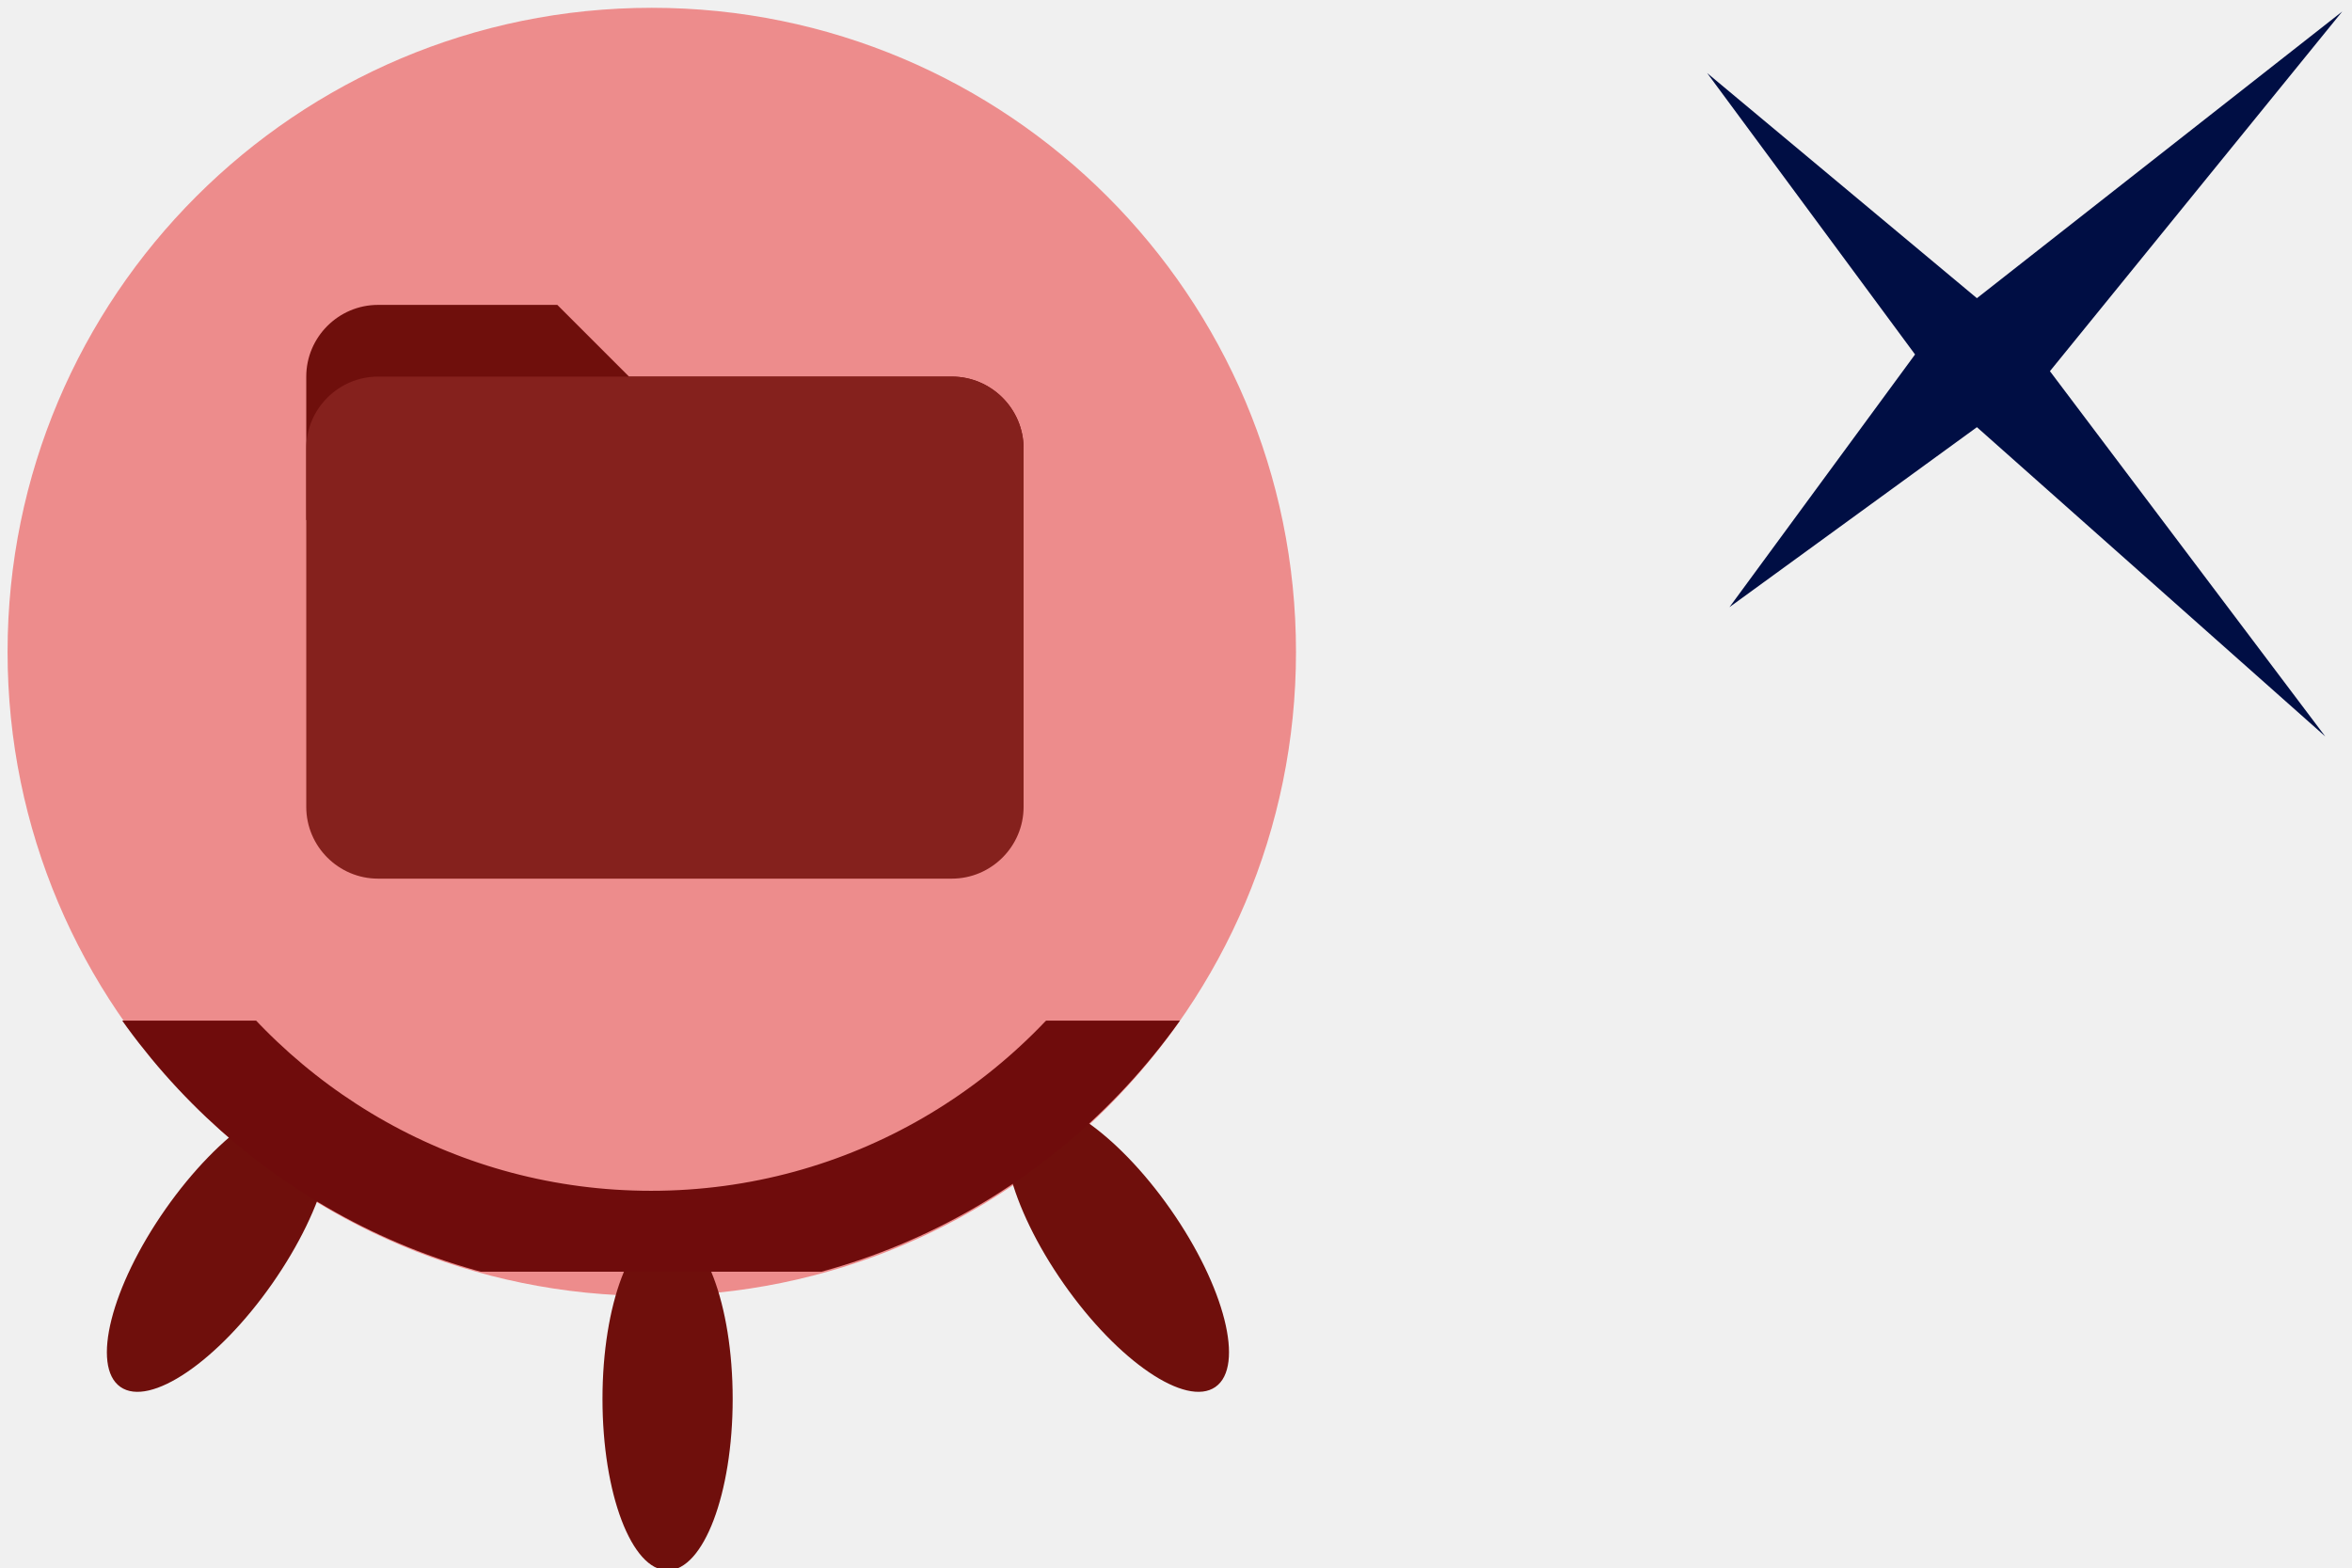
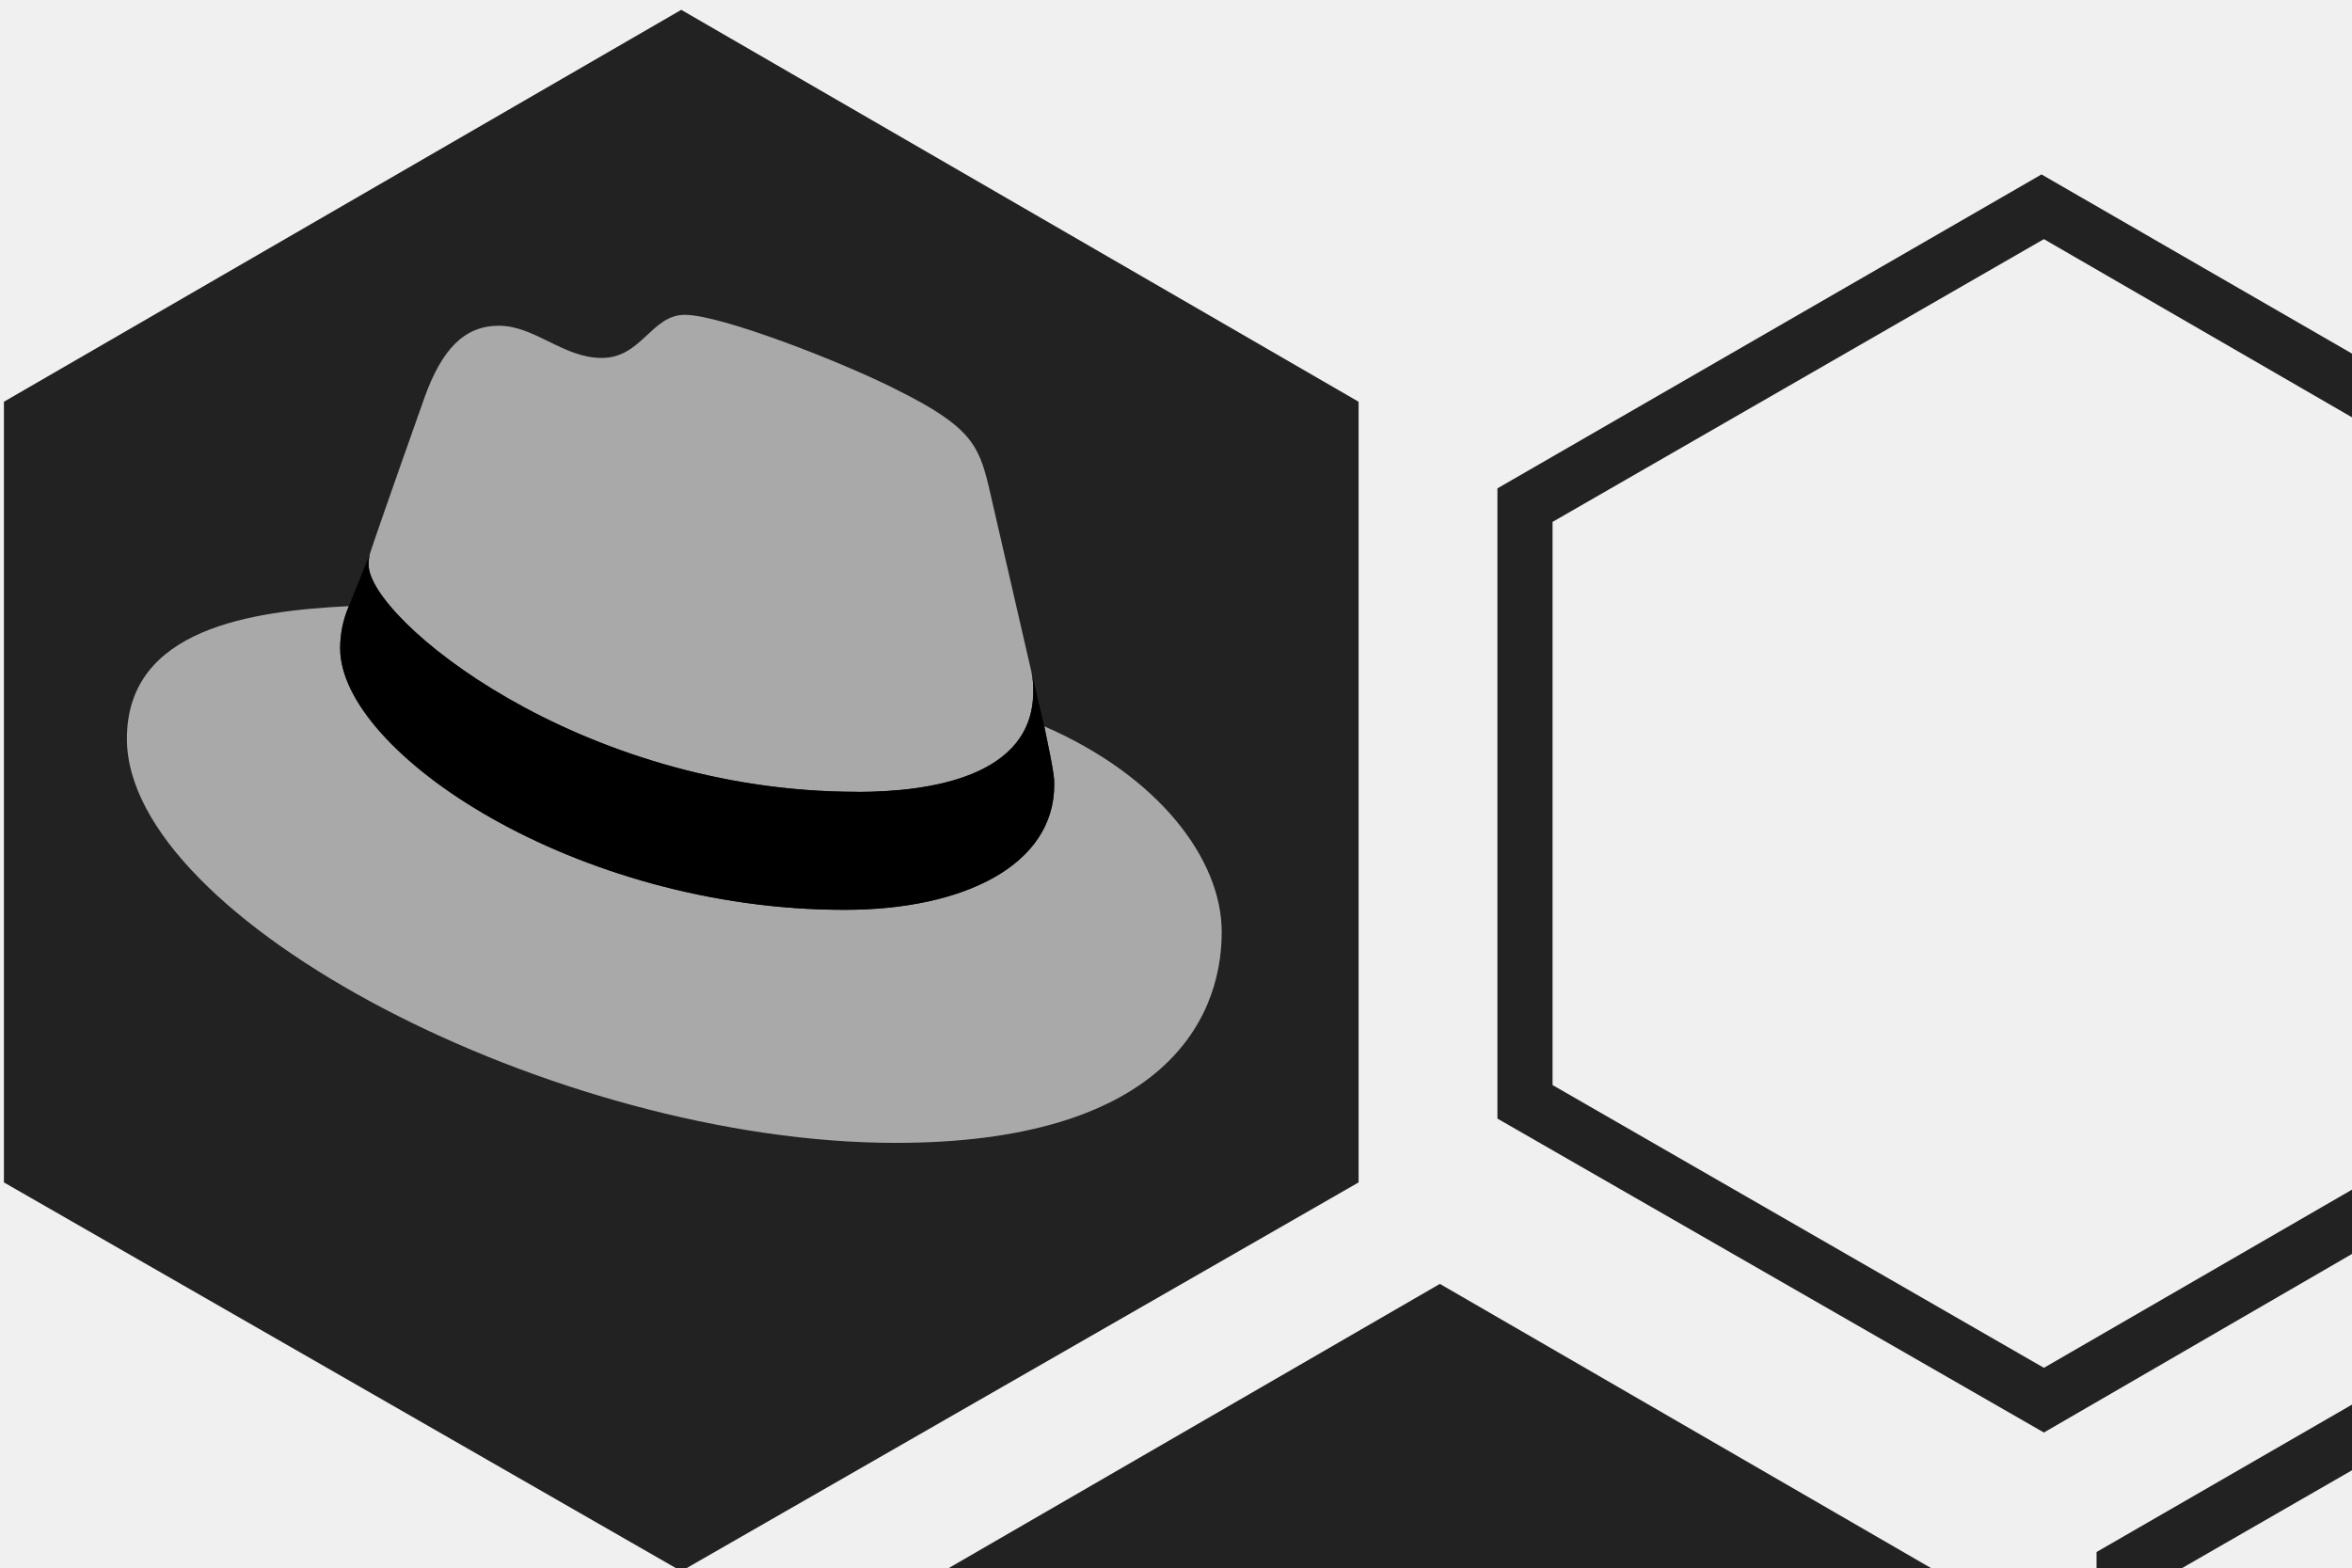
- <svg xmlns="http://www.w3.org/2000/svg" height="40" viewBox="0 0 60 40" width="60" version="1.1" id="svg36">
-   <defs id="defs40">
-     <mask id="a-1" fill="#ffffff">
-       <path d="M 0,0 H 313.303 V 159.865 H 0 Z" fill="#ffffff" fill-rule="evenodd" id="path2-9" />
-     </mask>
-     <mask id="mask865" fill="#ffffff">
-       <path d="M 0,0 H 313.303 V 159.865 H 0 Z" fill="#ffffff" fill-rule="evenodd" id="path863" />
-     </mask>
-   </defs>
+ <svg xmlns="http://www.w3.org/2000/svg" width="60" height="40" version="1.1" viewBox="0 0 60 40">
  <mask id="a" fill="#ffffff">
-     <path d="M 0,0 H 313.303 V 159.865 H 0 Z" fill="#ffffff" fill-rule="evenodd" id="path2" />
+     <path d="m0 0h313.3v159.86h-313.3z" fill="#fff" fill-rule="evenodd" />
  </mask>
  <mask id="b" fill="#ffffff">
-     <path d="M 0,0 H 313.303 V 159.865 H 0 Z" fill="#ffffff" fill-rule="evenodd" id="path5" />
+     <path d="m0 0h313.3v159.86h-313.3z" fill="#fff" fill-rule="evenodd" />
  </mask>
-   <g id="g1042" style="display:inline">
-     <g id="g994" transform="matrix(0.08667043,0,0,0.08667043,54.83753,-43.97586)" style="display:inline">
-       <path id="path990" style="fill:#000e44;fill-opacity:1;fill-rule:evenodd;stroke:none;stroke-width:3.147" d="m 56.695,510.774 -107.532,84.402 -79.398,-66.275 61.189,82.843 -54.627,74.395 72.837,-52.987 102.529,91.046 -81.039,-107.532 z" />
-     </g>
-     <circle style="opacity:1;fill:#ed8c8c;fill-opacity:1;stroke:none;stroke-width:0.308;stroke-miterlimit:2.5;stroke-opacity:1;stop-color:#000000" id="path912" cx="16.627" cy="16.633" r="16.434" />
-     <g fill="none" fill-rule="evenodd" transform="matrix(0.1506934,0,0,0.1506934,-6.197667,-20.88076)" id="g1008">
-       <g transform="matrix(0.9286315,0,0,-0.9286315,9.271821,454.1644)" id="g1006">
-         <g fill="#0f1689" mask="url(#a-1)" id="g1002" style="fill:#6f0f0c;fill-opacity:1" transform="matrix(0.9448936,0,0,0.9448936,8.696251,2.70184)">
-           <path d="m 203.461,95.688 c 6.936,0 12.559,-14.809 12.559,-33.077 0,-18.268 -5.623,-33.077 -12.559,-33.077 -6.936,0 -12.559,14.809 -12.559,33.077 0,18.268 5.623,33.077 12.559,33.077 z" transform="rotate(35,137.9312,151.55)" id="path996" style="fill:#6f0f0c;fill-opacity:1" />
-           <path d="m 30.142,95.688 c 6.936,0 12.559,-14.809 12.559,-33.077 0,-18.268 -5.623,-33.077 -12.559,-33.077 -6.936,0 -12.559,14.809 -12.559,33.077 0,18.268 5.623,33.077 12.559,33.077 z" transform="matrix(-0.819152,0.5735764,0.5735764,0.819152,58.08461,47.70477)" id="path998" style="fill:#6f0f0c;fill-opacity:1" />
-           <path d="m 116.733,66.275 c 6.936,0 12.559,-14.809 12.559,-33.077 0,-18.268 -5.623,-33.077 -12.559,-33.077 -6.936,0 -12.559,14.809 -12.559,33.077 0,18.268 5.623,33.077 12.559,33.077 z" transform="matrix(-1,0,0,1,272.6285,53.67076)" id="path1000" style="fill:#6f0f0c;fill-opacity:1" />
-         </g>
-         <path d="m 251.467,173.1 c -20.23,-33.61 -56.89,-56.068 -98.756,-56.068 -40.721,0 -76.516,21.246 -97.059,53.335" mask="url(#a-1)" stroke="#0f1689" stroke-width="20" id="path1004" style="stroke:#6f0c0c;stroke-opacity:1" transform="matrix(0.9448936,0,0,0.9448936,8.696251,2.70184)" />
+   <g>
+     <g transform="matrix(.49527 0 0 .49527 5.0758 3.2126)">
+       <g fill="#222">
+         <polygon class="st0" transform="matrix(1.6152 0 0 1.6152 -24.584 -106.93)" points="9 99.9 30.6 112.3 52.2 99.9 52.2 75 30.6 62.5 9 75" />
+         <path class="st0" d="m69.72 49.413 25.308 14.568 25.185-14.568v-29.012l-25.185-14.568-25.308 14.568zm25.308 17.901-28.148-16.173v-32.468l28.024-16.173 28.024 16.173v32.468z" stroke-width="1.234" />
+         <path class="st0" d="m100.58 104.21 25.308 14.568 25.185-14.568v-29.012l-25.185-14.568-25.308 14.568zm25.308 17.901-28.148-16.173v-32.468l28.024-16.173 28.024 16.173v32.468z" stroke-width="1.234" />
+         <polygon class="st0" transform="matrix(1.2345 0 0 1.2345 26.14 -17.499)" points="30.6 112.3 52.2 99.9 52.2 75 30.6 62.5 9 75 9 99.9" />
+       </g>
+       <g transform="matrix(.66255 0 0 .66255 89.519 7.1168)" stroke-width=".447">
+         <path class="cls-1" d="m-83.943 41.056c5.594 0 13.687-1.154 13.687-7.807a6.26 6.26 0 0 0-0.139-1.529l-3.331-14.47c-0.769-3.184-1.444-4.628-7.034-7.423-4.337-2.218-13.785-5.88-16.58-5.88-2.602 0-3.358 3.354-6.461 3.354-2.987 0-5.205-2.504-7.999-2.504-2.683 0-4.431 1.829-5.782 5.589 0 0-3.76 10.606-4.243 12.144a2.875 2.875 0 0 0-0.098 0.867c0 4.123 16.231 17.64 37.981 17.64m14.546-5.088c0.774 3.662 0.774 4.047 0.774 4.53 0 6.26-7.038 9.734-16.29 9.734-20.909 0.013-39.224-12.238-39.224-20.336a8.25 8.25 0 0 1 0.675-3.278c-7.521 0.376-17.255 1.717-17.255 10.311 0 14.076 33.353 31.425 59.761 31.425 20.247 0 25.353-9.158 25.353-16.388 0-5.688-4.919-12.144-13.785-15.999" fill="#a9a9a9" />
+         <path d="m-69.397 35.95c0.774 3.662 0.774 4.047 0.774 4.53 0 6.26-7.038 9.734-16.29 9.734-20.909 0.013-39.224-12.238-39.224-20.336a8.25 8.25 0 0 1 0.675-3.278l1.637-4.051a2.875 2.875 0 0 0-0.098 0.85c0 4.123 16.231 17.64 37.981 17.64 5.594 0 13.687-1.154 13.687-7.807a6.26 6.26 0 0 0-0.139-1.529z" />
      </g>
    </g>
-     <g id="g849" transform="matrix(0.4952721,0,0,0.4952721,5.07583,3.212595)" style="display:inline">
-       <path fill="#ffa000" d="M 38.779,12.916 H 22.153 L 18.458,9.221 H 9.221 c -2.032,0 -3.695,1.663 -3.695,3.695 v 7.389 H 42.473 v -3.695 c 0,-2.032 -1.663,-3.695 -3.695,-3.695 z" id="path2-4" style="fill:#6f0f0c;fill-opacity:1;stroke-width:0.924" />
-       <path fill="#ffca28" d="M 38.779,12.916 H 9.221 c -2.032,0 -3.695,1.663 -3.695,3.695 v 18.473 c 0,2.032 1.663,3.695 3.695,3.695 h 29.558 c 2.032,0 3.695,-1.663 3.695,-3.695 V 16.611 c 0,-2.032 -1.663,-3.695 -3.695,-3.695 z" id="path4" style="fill:#85211d;fill-opacity:1;stroke-width:0.924" />
-     </g>
  </g>
-   <g transform="matrix(0.9587988,0,0,0.9587988,-871.3429,-378.3503)" id="g893" />
</svg>
